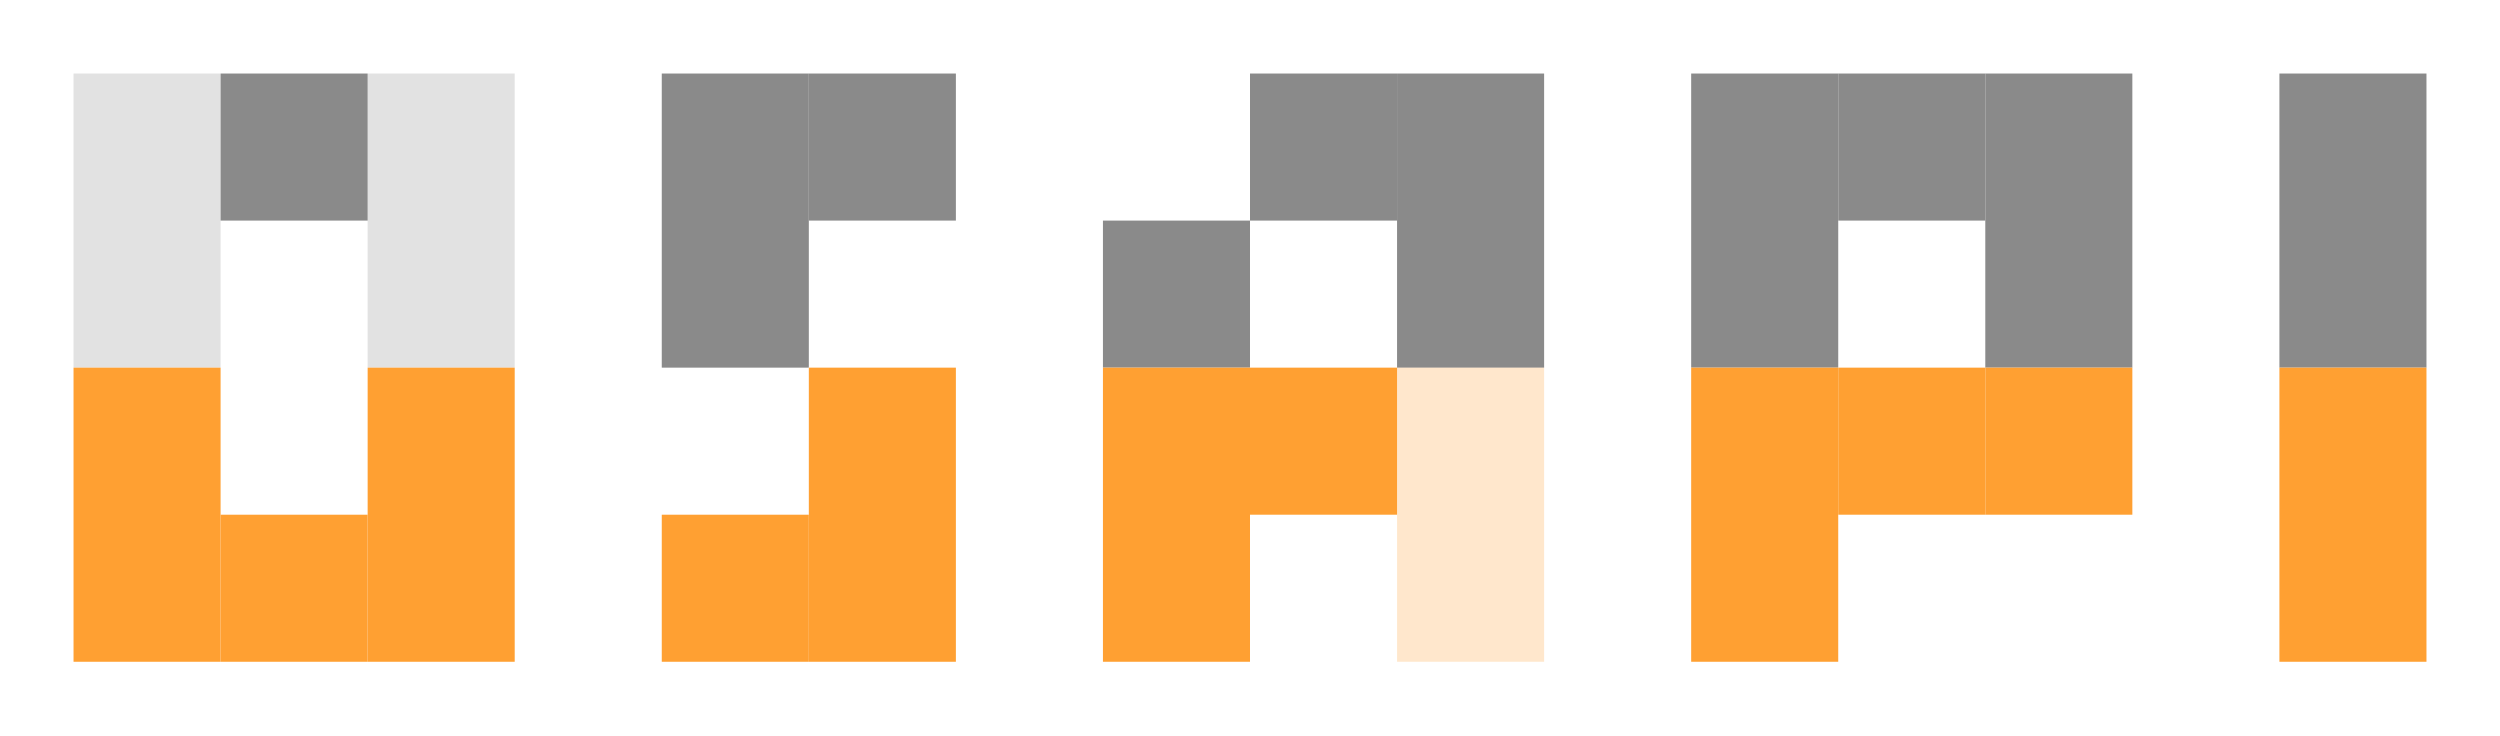
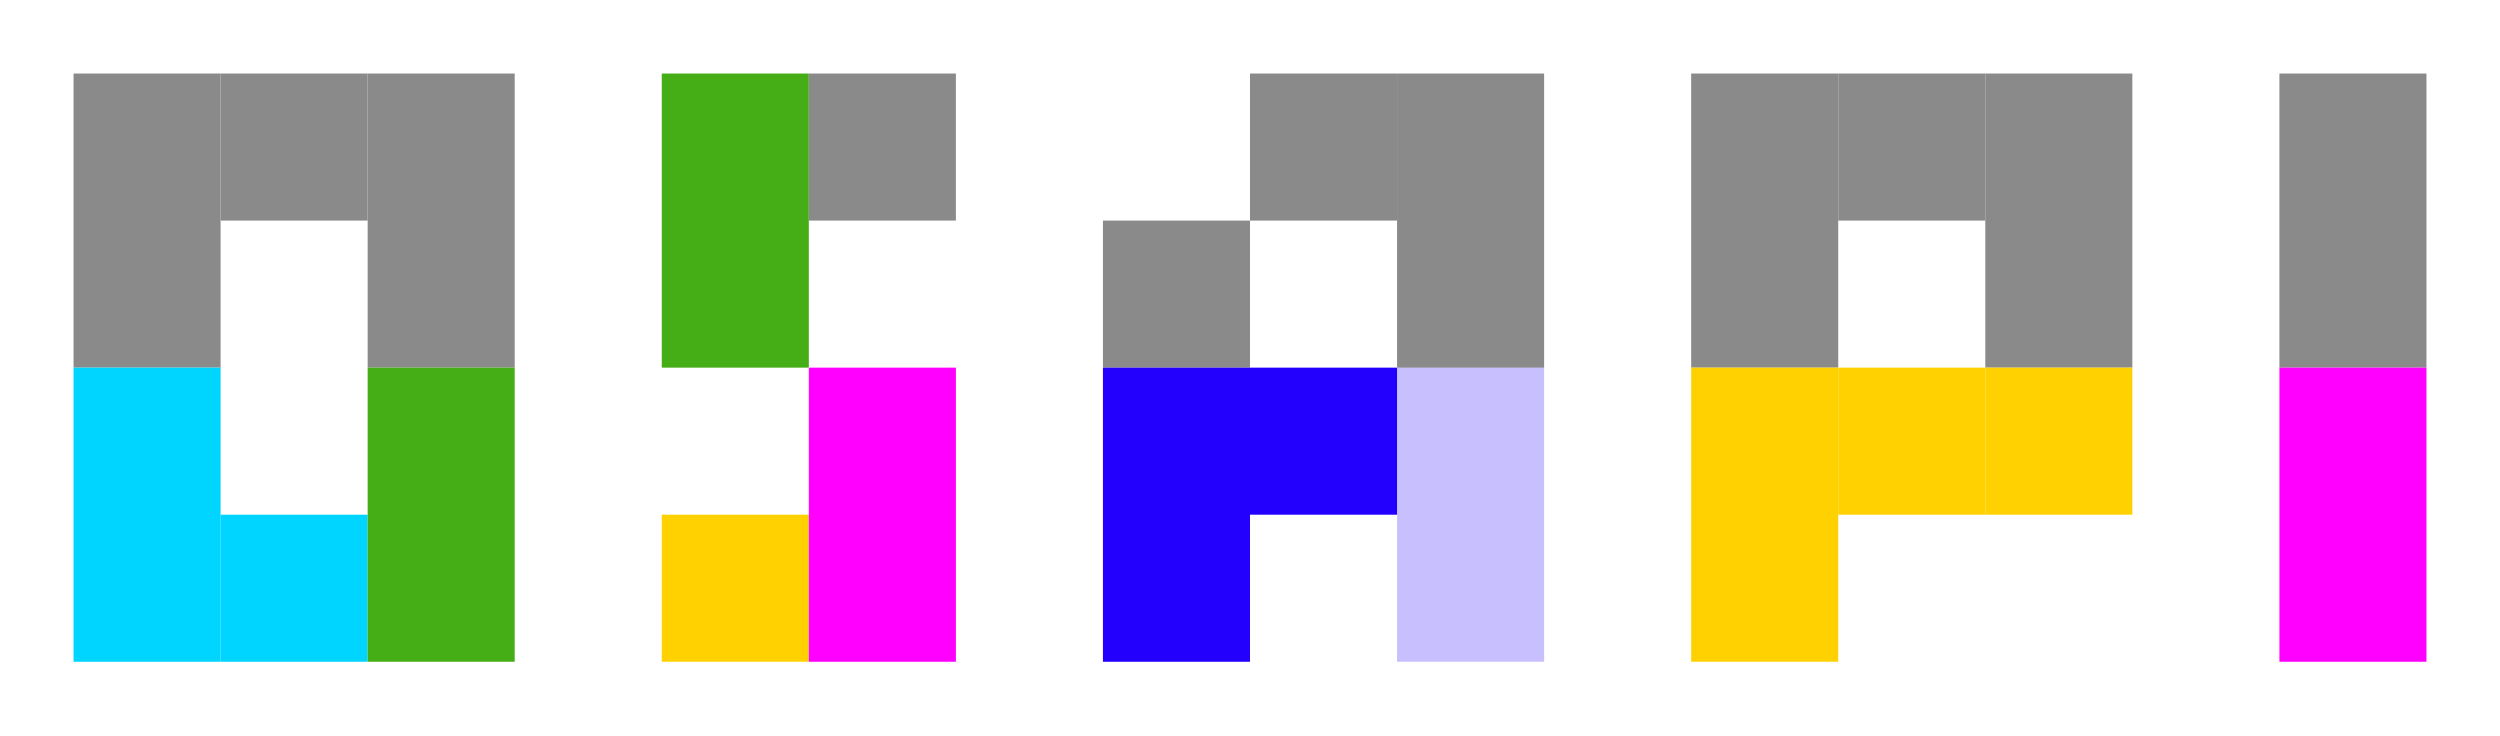
<svg xmlns="http://www.w3.org/2000/svg" viewBox="0 0 272 80" width="272" height="80" role="img" aria-label="osapi">
-   <rect x="8" y="8" width="16" height="32" fill="#8a8a8a" opacity="0.25" />
-   <rect x="8" y="40" width="16" height="32" fill="#ffa032" />
+   <rect x="8" y="8" width="16" height="32" fill="#8a8a8a" />
+   <rect x="8" y="40" width="16" height="32" fill="#00d5ff" />
  <rect x="24" y="8" width="16" height="16" fill="#8a8a8a" />
-   <rect x="24" y="56" width="16" height="16" fill="#ffa032" />
-   <rect x="40" y="8" width="16" height="32" fill="#8a8a8a" opacity="0.25" />
-   <rect x="40" y="40" width="16" height="32" fill="#ffa032" />
-   <rect x="72" y="8" width="16" height="32" fill="#8a8a8a" />
-   <rect x="72" y="56" width="16" height="16" fill="#ffa032" />
+   <rect x="24" y="56" width="16" height="16" fill="#00d5ff" />
+   <rect x="40" y="8" width="16" height="32" fill="#8a8a8a" />
+   <rect x="40" y="40" width="16" height="32" fill="#45ae17" />
+   <rect x="72" y="8" width="16" height="32" fill="#45ae17" />
+   <rect x="72" y="56" width="16" height="16" fill="#ffd100" />
  <rect x="88" y="8" width="16" height="16" fill="#8a8a8a" />
-   <rect x="88" y="40" width="16" height="32" fill="#ffa032" />
+   <rect x="88" y="40" width="16" height="32" fill="#ff00ff" />
  <rect x="120" y="24" width="16" height="16" fill="#8a8a8a" />
-   <rect x="120" y="40" width="16" height="32" fill="#ffa032" />
+   <rect x="120" y="40" width="16" height="32" fill="#2300fd" />
  <rect x="136" y="8" width="16" height="16" fill="#8a8a8a" />
-   <rect x="136" y="40" width="16" height="16" fill="#ffa032" />
+   <rect x="136" y="40" width="16" height="16" fill="#2300fd" />
  <rect x="152" y="8" width="16" height="32" fill="#8a8a8a" />
-   <rect x="152" y="40" width="16" height="32" fill="#ffa032" opacity="0.25" />
+   <rect x="152" y="40" width="16" height="32" fill="#2300fd" opacity="0.25" />
  <rect x="184" y="8" width="16" height="32" fill="#8a8a8a" />
-   <rect x="184" y="40" width="16" height="32" fill="#ffa032" />
+   <rect x="184" y="40" width="16" height="32" fill="#ffd100" />
  <rect x="200" y="8" width="16" height="16" fill="#8a8a8a" />
-   <rect x="200" y="40" width="16" height="16" fill="#ffa032" />
+   <rect x="200" y="40" width="16" height="16" fill="#ffd100" />
  <rect x="216" y="8" width="16" height="32" fill="#8a8a8a" />
-   <rect x="216" y="40" width="16" height="16" fill="#ffa032" />
+   <rect x="216" y="40" width="16" height="16" fill="#ffd100" />
  <rect x="248" y="8" width="16" height="32" fill="#8a8a8a" />
-   <rect x="248" y="40" width="16" height="32" fill="#ffa032" />
+   <rect x="248" y="40" width="16" height="32" fill="#ff00ff" />
</svg>
